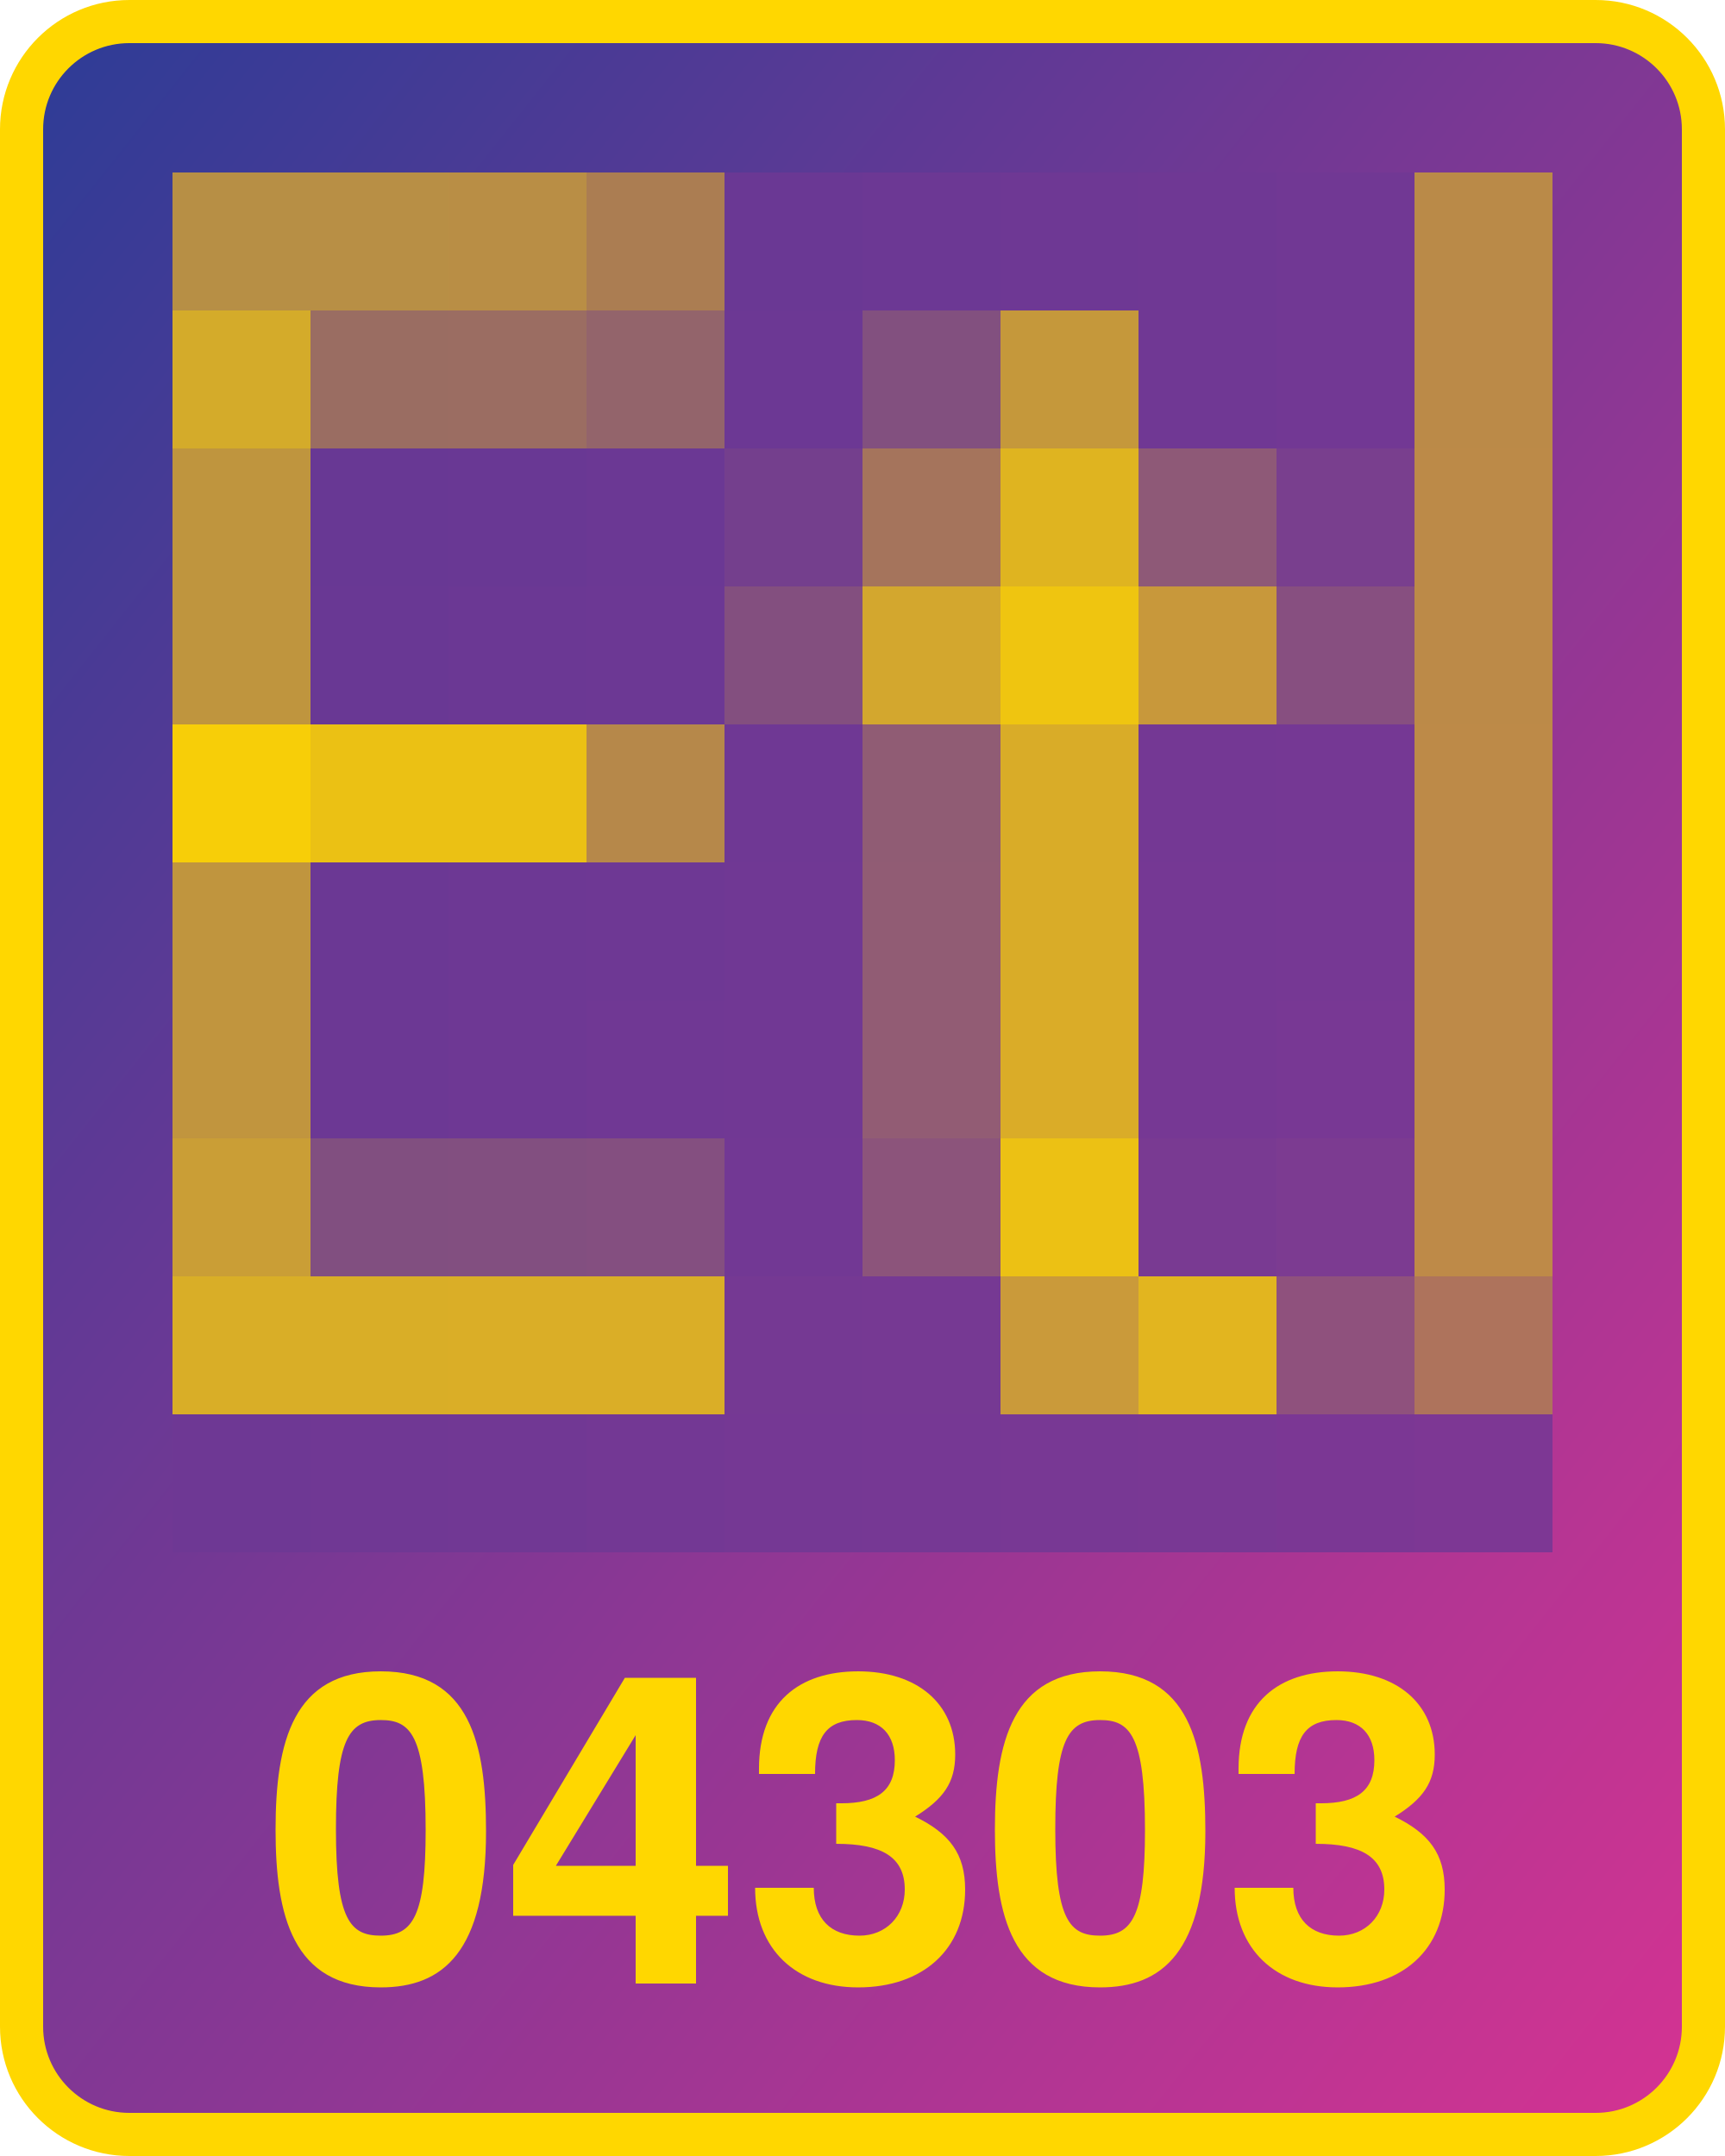
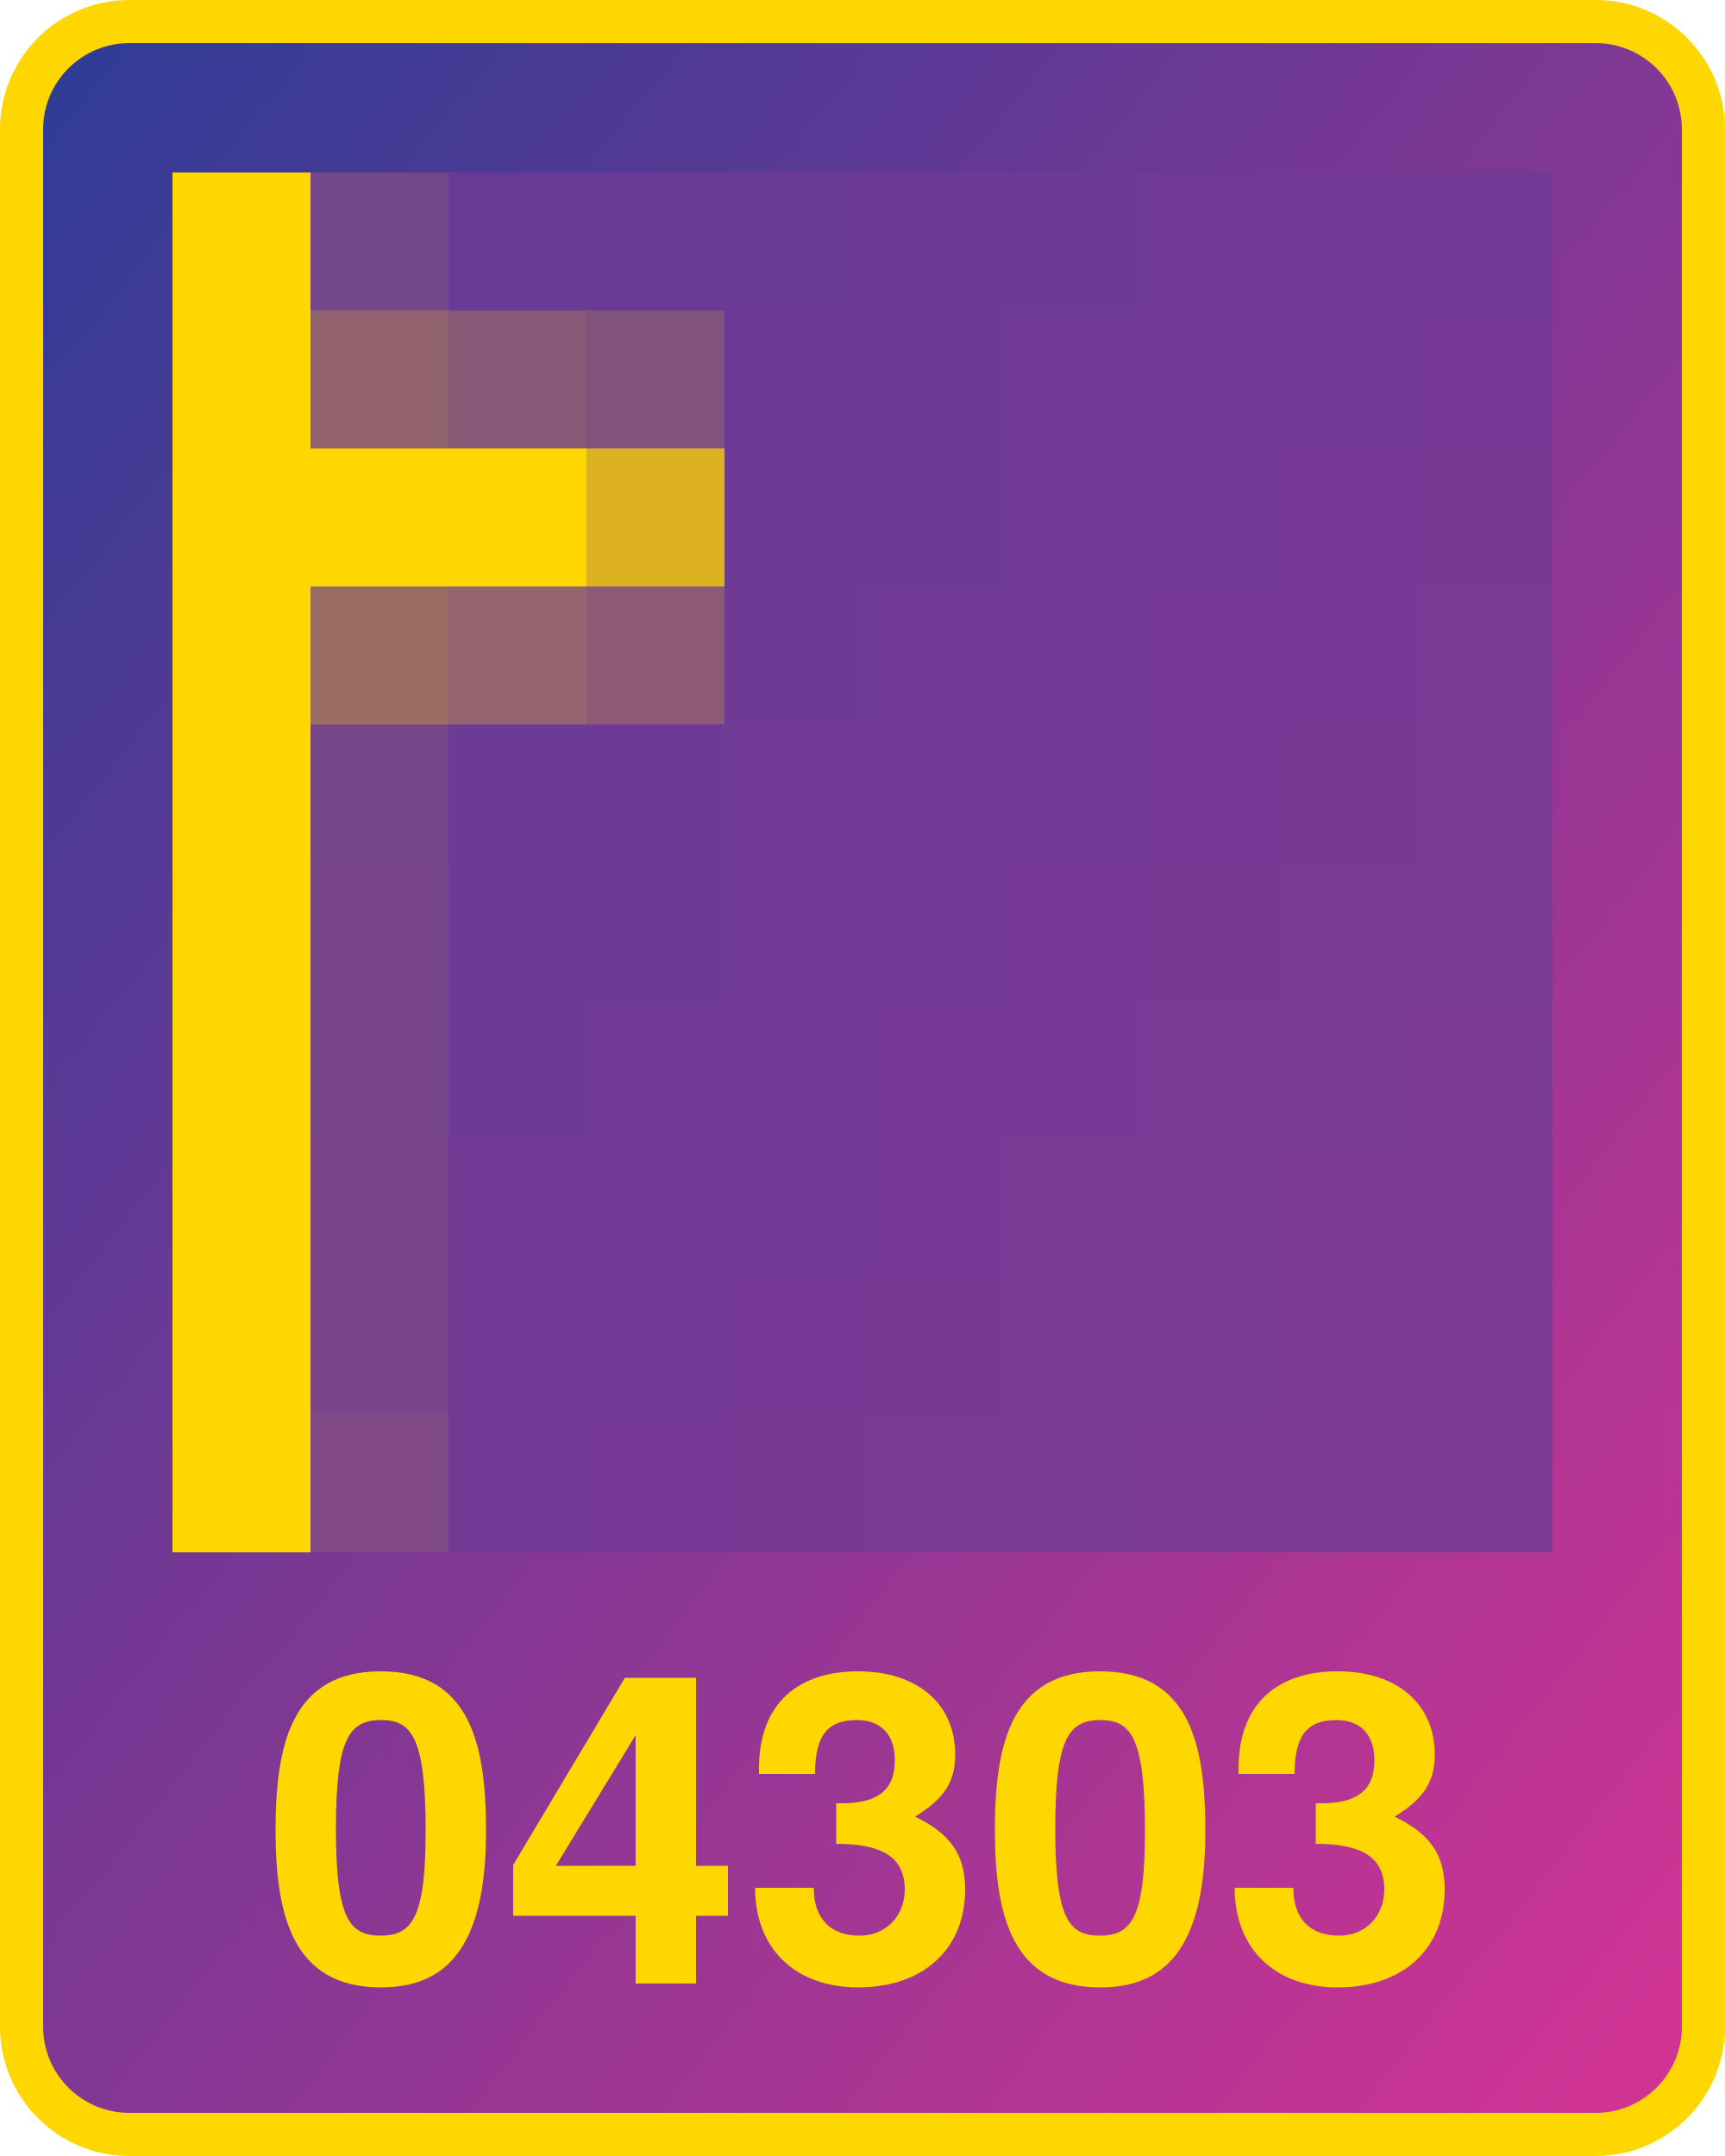
<svg xmlns="http://www.w3.org/2000/svg" width="800" height="1000">
  <defs>
    <linearGradient id="g" x1="0" x2="1" y1="0" y2="1">
      <stop offset="0%" stop-color="#2d3c96" />
      <stop offset="100%" stop-color="#d53392" />
    </linearGradient>
  </defs>
  <rect x="10" y="10" width="780" height="980" fill="url(#g)" rx="50" ry="50" stroke="gold" stroke-width="20" />
  <text x="400" y="920" width="780" text-anchor="middle" style="font:bold 200px 'Helvetica Neue';fill:gold">04303</text>
  <g transform="translate(80 80) scale(64)">
-     <rect x="0" y="0" width="1" height="1" fill="#b78f45" />
-     <rect x="0" y="1" width="1" height="1" fill="#d4ab2a" />
-     <rect x="0" y="2" width="1" height="1" fill="#bf953e" />
-     <rect x="0" y="3" width="1" height="1" fill="#bf953e" />
-     <rect x="0" y="4" width="1" height="1" fill="#f7ce08" />
-     <rect x="0" y="5" width="1" height="1" fill="#c0953e" />
-     <rect x="0" y="6" width="1" height="1" fill="#c1953e" />
-     <rect x="0" y="7" width="1" height="1" fill="#ca9e36" />
-     <rect x="0" y="8" width="1" height="1" fill="#d9ae27" />
-     <rect x="0" y="9" width="1" height="1" fill="#6e3894" />
-     <rect x="1" y="0" width="1" height="1" fill="#b88f45" />
-     <rect x="1" y="1" width="1" height="1" fill="#9a6d62" />
-     <rect x="1" y="2" width="1" height="1" fill="#683894" />
-     <rect x="1" y="3" width="1" height="1" fill="#693894" />
-     <rect x="1" y="4" width="1" height="1" fill="#ebc114" />
-     <rect x="1" y="5" width="1" height="1" fill="#6b3894" />
-     <rect x="1" y="6" width="1" height="1" fill="#6c3894" />
-     <rect x="1" y="7" width="1" height="1" fill="#814f80" />
-     <rect x="1" y="8" width="1" height="1" fill="#d9ae27" />
-     <rect x="1" y="9" width="1" height="1" fill="#703894" />
-     <rect x="2" y="0" width="1" height="1" fill="#b98e45" />
-     <rect x="2" y="1" width="1" height="1" fill="#9b6d62" />
-     <rect x="2" y="2" width="1" height="1" fill="#693894" />
-     <rect x="2" y="3" width="1" height="1" fill="#6b3894" />
-     <rect x="2" y="4" width="1" height="1" fill="#ebc114" />
-     <rect x="2" y="5" width="1" height="1" fill="#6d3894" />
-     <rect x="2" y="6" width="1" height="1" fill="#6e3894" />
-     <rect x="2" y="7" width="1" height="1" fill="#824f80" />
-     <rect x="2" y="8" width="1" height="1" fill="#daae27" />
-     <rect x="2" y="9" width="1" height="1" fill="#713894" />
-     <rect x="3" y="0" width="1" height="1" fill="#ab7d52" />
-     <rect x="3" y="1" width="1" height="1" fill="#93646b" />
-     <rect x="3" y="2" width="1" height="1" fill="#6b3894" />
-     <rect x="3" y="3" width="1" height="1" fill="#6c3894" />
-     <rect x="3" y="4" width="1" height="1" fill="#b6884a" />
-     <rect x="3" y="5" width="1" height="1" fill="#6e3894" />
-     <rect x="3" y="6" width="1" height="1" fill="#703894" />
-     <rect x="3" y="7" width="1" height="1" fill="#844f80" />
-     <rect x="3" y="8" width="1" height="1" fill="#daae27" />
-     <rect x="3" y="9" width="1" height="1" fill="#733894" />
-     <rect x="4" y="0" width="1" height="1" fill="#6a3894" />
-     <rect x="4" y="1" width="1" height="1" fill="#6c3894" />
-     <rect x="4" y="2" width="1" height="1" fill="#743f8d" />
-     <rect x="4" y="3" width="1" height="1" fill="#834f7f" />
-     <rect x="4" y="4" width="1" height="1" fill="#6f3894" />
-     <rect x="4" y="5" width="1" height="1" fill="#703894" />
-     <rect x="4" y="6" width="1" height="1" fill="#713894" />
-     <rect x="4" y="7" width="1" height="1" fill="#723894" />
-     <rect x="4" y="8" width="1" height="1" fill="#753993" />
-     <rect x="4" y="9" width="1" height="1" fill="#753894" />
-     <rect x="5" y="0" width="1" height="1" fill="#6c3894" />
-     <rect x="5" y="1" width="1" height="1" fill="#82507f" />
-     <rect x="5" y="2" width="1" height="1" fill="#a5745c" />
-     <rect x="5" y="3" width="1" height="1" fill="#d3a72e" />
-     <rect x="5" y="4" width="1" height="1" fill="#905c74" />
-     <rect x="5" y="5" width="1" height="1" fill="#915c74" />
-     <rect x="5" y="6" width="1" height="1" fill="#925c74" />
-     <rect x="5" y="7" width="1" height="1" fill="#8c547b" />
-     <rect x="5" y="8" width="1" height="1" fill="#763993" />
-     <rect x="5" y="9" width="1" height="1" fill="#763894" />
-     <rect x="6" y="0" width="1" height="1" fill="#6e3894" />
-     <rect x="6" y="1" width="1" height="1" fill="#c5983b" />
-     <rect x="6" y="2" width="1" height="1" fill="#dfb420" />
-     <rect x="6" y="3" width="1" height="1" fill="#efc510" />
-     <rect x="6" y="4" width="1" height="1" fill="#d9ac28" />
-     <rect x="6" y="5" width="1" height="1" fill="#d9ac28" />
-     <rect x="6" y="6" width="1" height="1" fill="#daac28" />
-     <rect x="6" y="7" width="1" height="1" fill="#ecc114" />
-     <rect x="6" y="8" width="1" height="1" fill="#ca9a3a" />
-     <rect x="6" y="9" width="1" height="1" fill="#783894" />
-     <rect x="7" y="0" width="1" height="1" fill="#6f3894" />
-     <rect x="7" y="1" width="1" height="1" fill="#703894" />
-     <rect x="7" y="2" width="1" height="1" fill="#8e5977" />
-     <rect x="7" y="3" width="1" height="1" fill="#c8983b" />
-     <rect x="7" y="4" width="1" height="1" fill="#743894" />
-     <rect x="7" y="5" width="1" height="1" fill="#753894" />
-     <rect x="7" y="6" width="1" height="1" fill="#763894" />
-     <rect x="7" y="7" width="1" height="1" fill="#793a92" />
-     <rect x="7" y="8" width="1" height="1" fill="#e2b51f" />
-     <rect x="7" y="9" width="1" height="1" fill="#793894" />
-     <rect x="8" y="0" width="1" height="1" fill="#713894" />
-     <rect x="8" y="1" width="1" height="1" fill="#723894" />
-     <rect x="8" y="2" width="1" height="1" fill="#793f8e" />
-     <rect x="8" y="3" width="1" height="1" fill="#874f80" />
-     <rect x="8" y="4" width="1" height="1" fill="#753894" />
-     <rect x="8" y="5" width="1" height="1" fill="#763894" />
-     <rect x="8" y="6" width="1" height="1" fill="#783894" />
-     <rect x="8" y="7" width="1" height="1" fill="#7c3b91" />
-     <rect x="8" y="8" width="1" height="1" fill="#8f517d" />
-     <rect x="8" y="9" width="1" height="1" fill="#7b3794" />
-     <rect x="9" y="0" width="1" height="1" fill="#ba8a48" />
-     <rect x="9" y="1" width="1" height="1" fill="#bb8a48" />
-     <rect x="9" y="2" width="1" height="1" fill="#bc8a48" />
-     <rect x="9" y="3" width="1" height="1" fill="#bc8a48" />
-     <rect x="9" y="4" width="1" height="1" fill="#bd8a48" />
-     <rect x="9" y="5" width="1" height="1" fill="#bd8a48" />
-     <rect x="9" y="6" width="1" height="1" fill="#be8a48" />
-     <rect x="9" y="7" width="1" height="1" fill="#be8a48" />
-     <rect x="9" y="8" width="1" height="1" fill="#ae735c" />
-     <rect x="9" y="9" width="1" height="1" fill="#7d3794" />
+     <rect x="0" y="0" width="1" height="1" fill="#ffd700" />
+     <rect x="0" y="1" width="1" height="1" fill="#ffd700" />
+     <rect x="0" y="2" width="1" height="1" fill="#ffd700" />
+     <rect x="0" y="3" width="1" height="1" fill="#ffd700" />
+     <rect x="0" y="4" width="1" height="1" fill="#ffd700" />
+     <rect x="0" y="5" width="1" height="1" fill="#ffd700" />
+     <rect x="0" y="6" width="1" height="1" fill="#ffd700" />
+     <rect x="0" y="7" width="1" height="1" fill="#ffd700" />
+     <rect x="0" y="8" width="1" height="1" fill="#ffd700" />
+     <rect x="0" y="9" width="1" height="1" fill="#ffd700" />
+     <rect x="1" y="0" width="1" height="1" fill="#734789" />
+     <rect x="1" y="1" width="1" height="1" fill="#90636e" />
+     <rect x="1" y="2" width="1" height="1" fill="#ffd700" />
+     <rect x="1" y="3" width="1" height="1" fill="#9a6d64" />
+     <rect x="1" y="4" width="1" height="1" fill="#774689" />
+     <rect x="1" y="5" width="1" height="1" fill="#784689" />
+     <rect x="1" y="6" width="1" height="1" fill="#784689" />
+     <rect x="1" y="7" width="1" height="1" fill="#7a4689" />
+     <rect x="1" y="8" width="1" height="1" fill="#7b4689" />
+     <rect x="1" y="9" width="1" height="1" fill="#7f4a86" />
+     <rect x="2" y="0" width="1" height="1" fill="#683a95" />
+     <rect x="2" y="1" width="1" height="1" fill="#875977" />
+     <rect x="2" y="2" width="1" height="1" fill="#ffd700" />
+     <rect x="2" y="3" width="1" height="1" fill="#93646d" />
+     <rect x="2" y="4" width="1" height="1" fill="#6d3a95" />
+     <rect x="2" y="5" width="1" height="1" fill="#6e3a95" />
+     <rect x="2" y="6" width="1" height="1" fill="#6f3a95" />
+     <rect x="2" y="7" width="1" height="1" fill="#703a95" />
+     <rect x="2" y="8" width="1" height="1" fill="#713a95" />
+     <rect x="2" y="9" width="1" height="1" fill="#723a95" />
+     <rect x="3" y="0" width="1" height="1" fill="#6a3a95" />
+     <rect x="3" y="1" width="1" height="1" fill="#82527e" />
+     <rect x="3" y="2" width="1" height="1" fill="#dcb223" />
+     <rect x="3" y="3" width="1" height="1" fill="#8b5a77" />
+     <rect x="3" y="4" width="1" height="1" fill="#6e3a95" />
+     <rect x="3" y="5" width="1" height="1" fill="#6f3a95" />
+     <rect x="3" y="6" width="1" height="1" fill="#713a95" />
+     <rect x="3" y="7" width="1" height="1" fill="#723a95" />
+     <rect x="3" y="8" width="1" height="1" fill="#733a95" />
+     <rect x="3" y="9" width="1" height="1" fill="#743a95" />
+     <rect x="4" y="0" width="1" height="1" fill="#6b3a95" />
+     <rect x="4" y="1" width="1" height="1" fill="#6d3a95" />
+     <rect x="4" y="2" width="1" height="1" fill="#6e3a95" />
+     <rect x="4" y="3" width="1" height="1" fill="#6f3a95" />
+     <rect x="4" y="4" width="1" height="1" fill="#703a95" />
+     <rect x="4" y="5" width="1" height="1" fill="#713a95" />
+     <rect x="4" y="6" width="1" height="1" fill="#723a95" />
+     <rect x="4" y="7" width="1" height="1" fill="#733a95" />
+     <rect x="4" y="8" width="1" height="1" fill="#753a95" />
+     <rect x="4" y="9" width="1" height="1" fill="#763a95" />
+     <rect x="5" y="0" width="1" height="1" fill="#6d3a95" />
+     <rect x="5" y="1" width="1" height="1" fill="#6e3a95" />
+     <rect x="5" y="2" width="1" height="1" fill="#6f3a95" />
+     <rect x="5" y="3" width="1" height="1" fill="#703a95" />
+     <rect x="5" y="4" width="1" height="1" fill="#723a95" />
+     <rect x="5" y="5" width="1" height="1" fill="#733a95" />
+     <rect x="5" y="6" width="1" height="1" fill="#743a95" />
+     <rect x="5" y="7" width="1" height="1" fill="#753a95" />
+     <rect x="5" y="8" width="1" height="1" fill="#763a95" />
+     <rect x="5" y="9" width="1" height="1" fill="#773a95" />
+     <rect x="6" y="0" width="1" height="1" fill="#6f3a95" />
+     <rect x="6" y="1" width="1" height="1" fill="#703a95" />
+     <rect x="6" y="2" width="1" height="1" fill="#713a95" />
+     <rect x="6" y="3" width="1" height="1" fill="#723a95" />
+     <rect x="6" y="4" width="1" height="1" fill="#733a95" />
+     <rect x="6" y="5" width="1" height="1" fill="#743a95" />
+     <rect x="6" y="6" width="1" height="1" fill="#753a95" />
+     <rect x="6" y="7" width="1" height="1" fill="#773a95" />
+     <rect x="6" y="8" width="1" height="1" fill="#783a95" />
+     <rect x="6" y="9" width="1" height="1" fill="#793a95" />
+     <rect x="7" y="0" width="1" height="1" fill="#703a95" />
+     <rect x="7" y="1" width="1" height="1" fill="#713a95" />
+     <rect x="7" y="2" width="1" height="1" fill="#723a95" />
+     <rect x="7" y="3" width="1" height="1" fill="#743a95" />
+     <rect x="7" y="4" width="1" height="1" fill="#753a95" />
+     <rect x="7" y="5" width="1" height="1" fill="#763a95" />
+     <rect x="7" y="6" width="1" height="1" fill="#773a95" />
+     <rect x="7" y="7" width="1" height="1" fill="#783a95" />
+     <rect x="7" y="8" width="1" height="1" fill="#793a95" />
+     <rect x="7" y="9" width="1" height="1" fill="#7a3a95" />
+     <rect x="8" y="0" width="1" height="1" fill="#723a95" />
+     <rect x="8" y="1" width="1" height="1" fill="#733a95" />
+     <rect x="8" y="2" width="1" height="1" fill="#743a95" />
+     <rect x="8" y="3" width="1" height="1" fill="#753a95" />
+     <rect x="8" y="4" width="1" height="1" fill="#763a95" />
+     <rect x="8" y="5" width="1" height="1" fill="#773a95" />
+     <rect x="8" y="6" width="1" height="1" fill="#793a95" />
+     <rect x="8" y="7" width="1" height="1" fill="#7a3a95" />
+     <rect x="8" y="8" width="1" height="1" fill="#7b3995" />
+     <rect x="8" y="9" width="1" height="1" fill="#7c3995" />
+     <rect x="9" y="0" width="1" height="1" fill="#733a95" />
+     <rect x="9" y="1" width="1" height="1" fill="#753a95" />
+     <rect x="9" y="2" width="1" height="1" fill="#763a95" />
+     <rect x="9" y="3" width="1" height="1" fill="#773a95" />
+     <rect x="9" y="4" width="1" height="1" fill="#783a95" />
+     <rect x="9" y="5" width="1" height="1" fill="#793a95" />
+     <rect x="9" y="6" width="1" height="1" fill="#7a3a95" />
+     <rect x="9" y="7" width="1" height="1" fill="#7b3995" />
+     <rect x="9" y="8" width="1" height="1" fill="#7d3995" />
+     <rect x="9" y="9" width="1" height="1" fill="#7e3995" />
  </g>
</svg>
